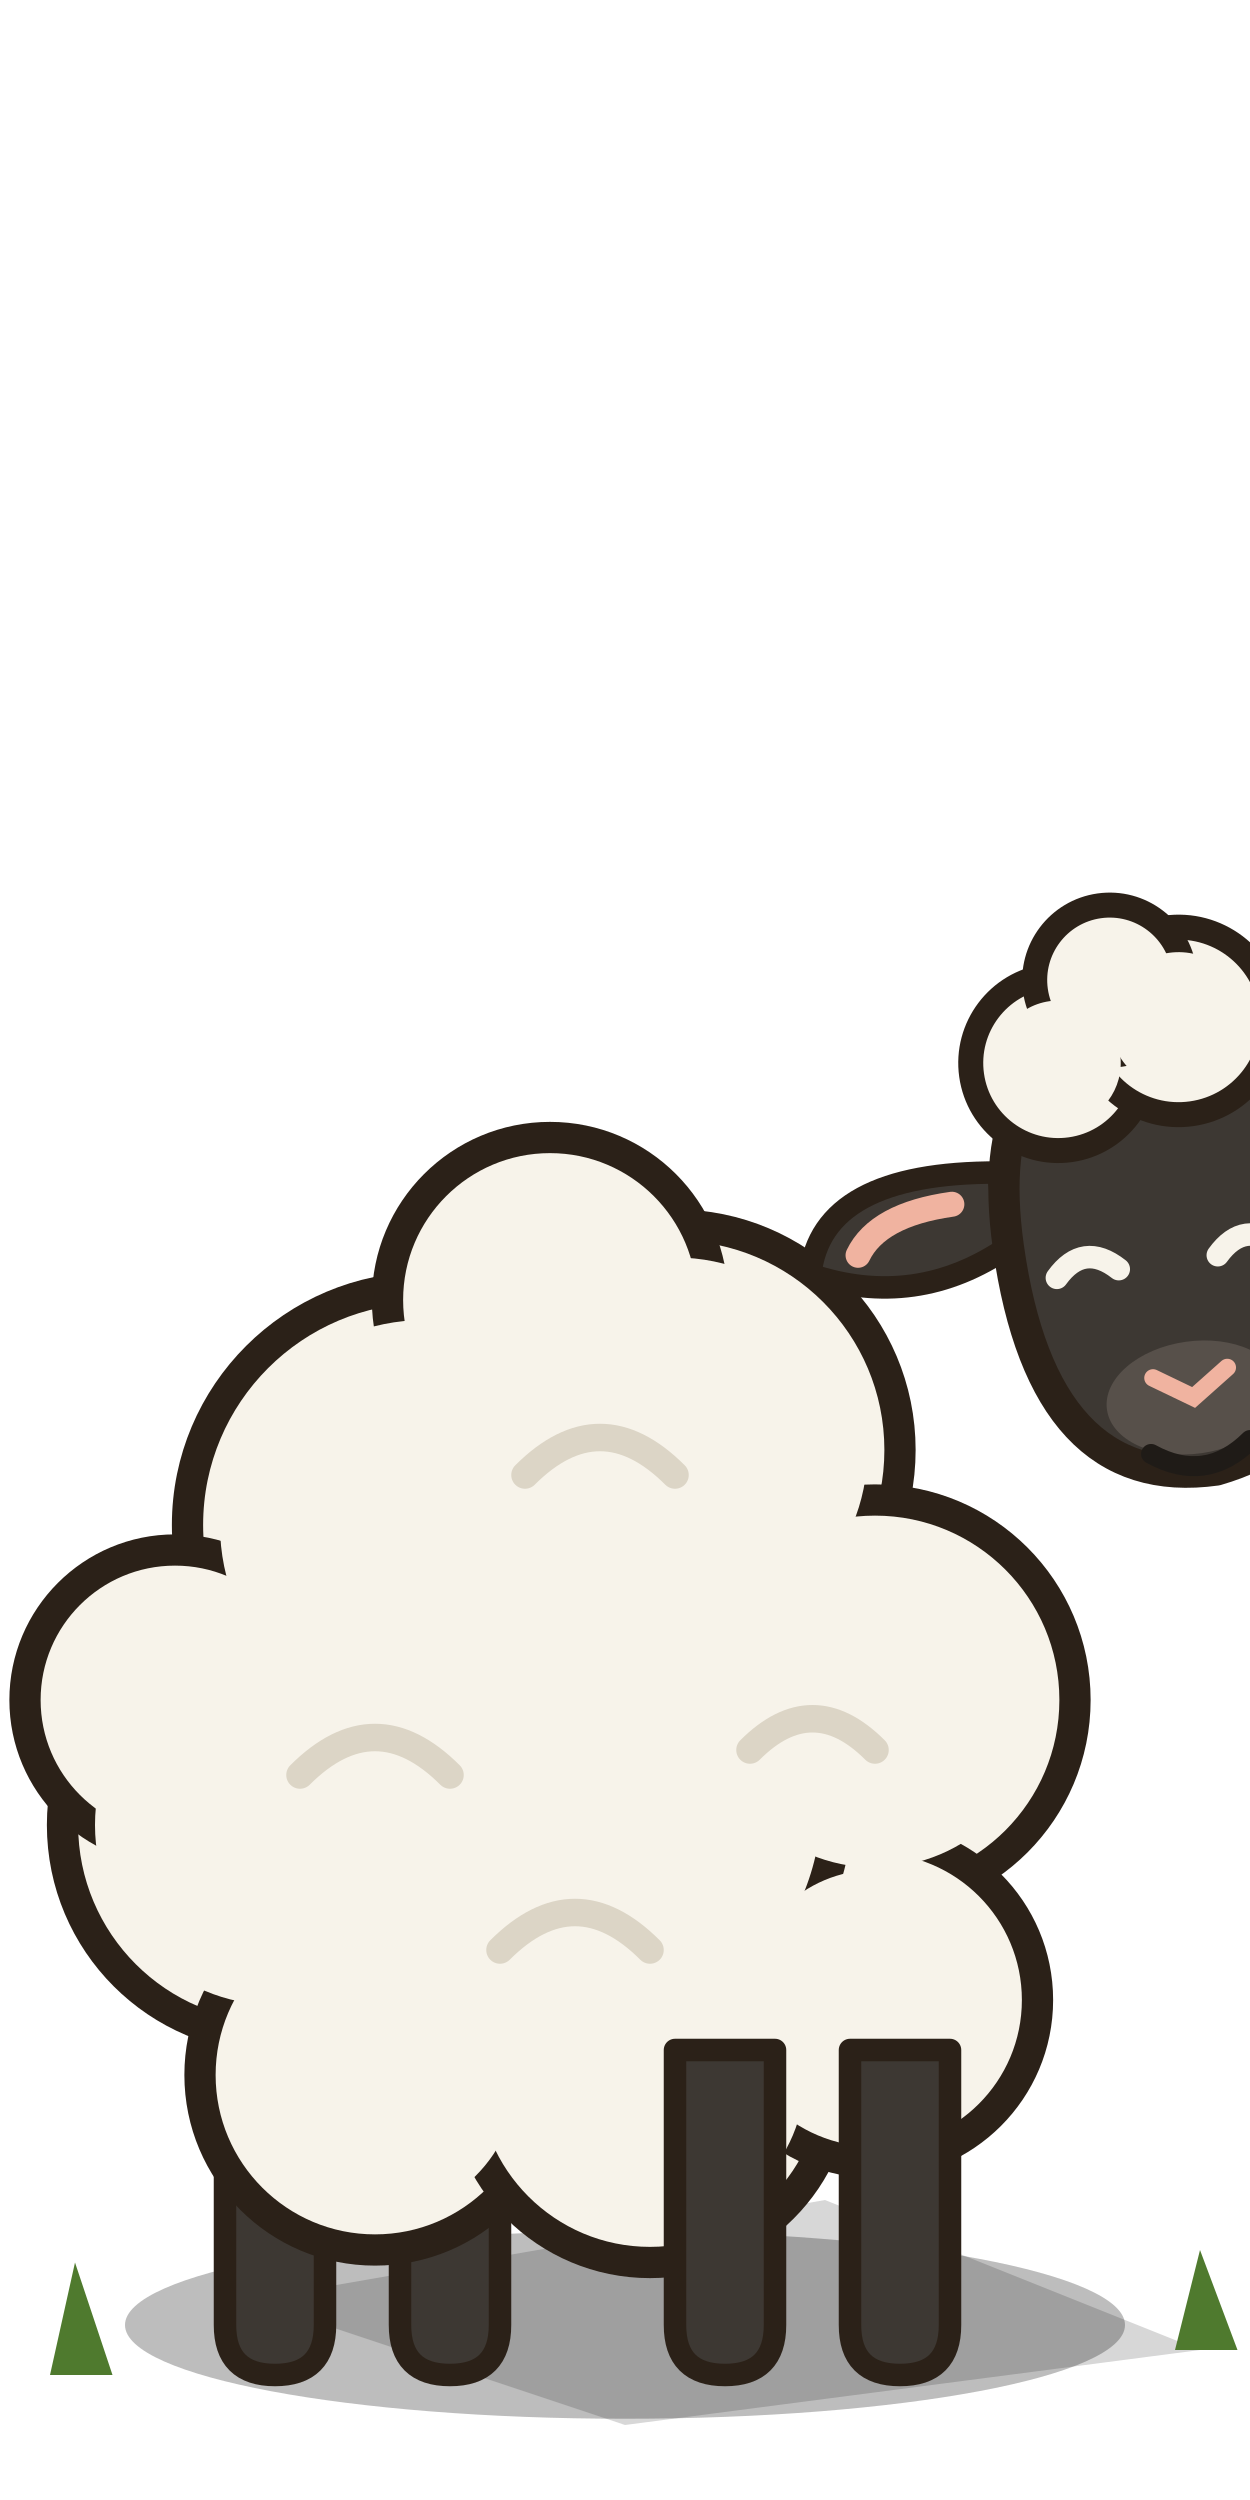
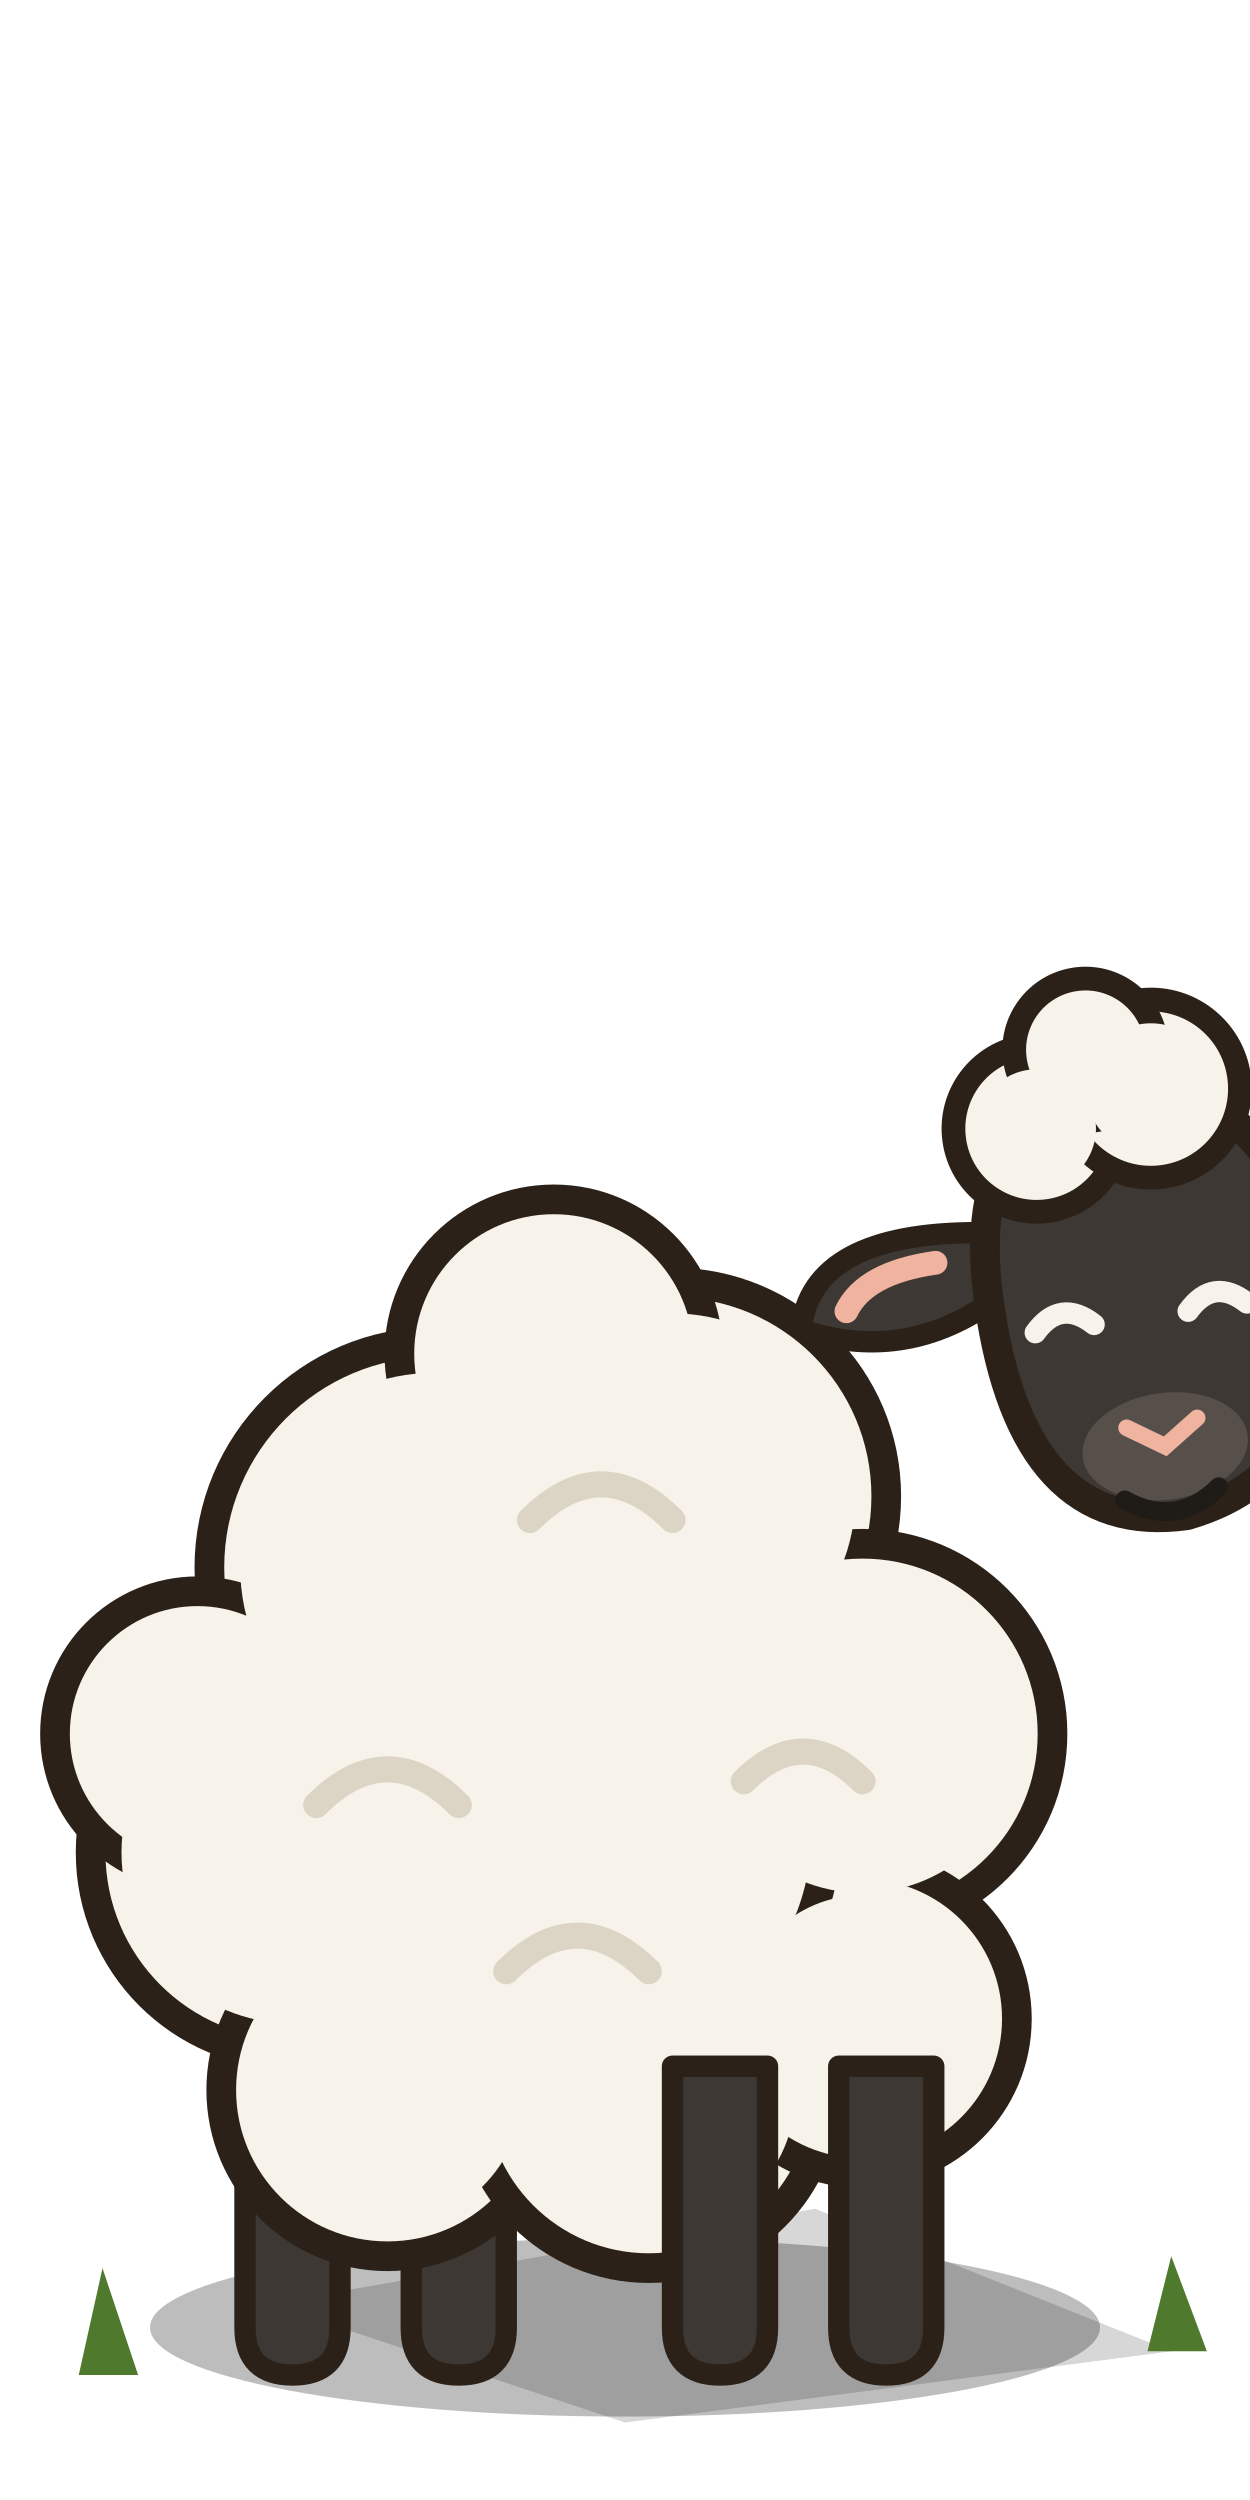
<svg xmlns="http://www.w3.org/2000/svg" width="100" height="200" viewBox="0 0 100 200">
  <defs>
    <style>.o{stroke:#2b2118;stroke-width:2.5;stroke-linejoin:round;stroke-linecap:round}.i{stroke:#2b2118;stroke-width:1.8;stroke-linejoin:round;stroke-linecap:round}.p{transform-box:fill-box}.up{animation:jp .9s ease-out 1}@keyframes jp{30%{transform:translateY(-8px)}60%{transform:translateY(0)}}.wool{transform-origin:50% 100%;animation:sh .12s ease-in-out 6 alternate}@keyframes sh{from{transform:rotate(-2deg) scale(1.04)}to{transform:rotate(2deg) scale(1.04)}}.head{transform-origin:40% 90%;transform:rotate(-8deg)}</style>
  </defs>
-   <path d="M20,184 L66,176 L96,188 L50,194 Z" fill="#000" opacity=".16" />
-   <ellipse cx="50" cy="186" rx="40" ry="7.5" fill="#000" opacity=".26" />
-   <g class="p hl1">
-     <path class="i" d="M18,160 h8 v26 q0,4 -4,4 q-4,0 -4,-4z" fill="#3d3833" />
-   </g>
-   <g class="p hl2">
-     <path class="i" d="M32,162 h8 v24 q0,4 -4,4 q-4,0 -4,-4z" fill="#3d3833" />
-   </g>
-   <g class="up">
-     <g class="p wool">
-       <circle cx="22" cy="146" r="17" fill="#f7f3ea" stroke="#2b2118" stroke-width="2.5" />
-       <circle cx="34" cy="122" r="19" fill="#f7f3ea" stroke="#2b2118" stroke-width="2.5" />
-       <circle cx="54" cy="116" r="18" fill="#f7f3ea" stroke="#2b2118" stroke-width="2.5" />
-       <circle cx="70" cy="136" r="16" fill="#f7f3ea" stroke="#2b2118" stroke-width="2.5" />
-       <circle cx="30" cy="166" r="14" fill="#f7f3ea" stroke="#2b2118" stroke-width="2.5" />
-       <circle cx="52" cy="166" r="15" fill="#f7f3ea" stroke="#2b2118" stroke-width="2.5" />
-       <circle cx="70" cy="160" r="13" fill="#f7f3ea" stroke="#2b2118" stroke-width="2.5" />
-       <circle cx="46" cy="144" r="21" fill="#f7f3ea" stroke="#2b2118" stroke-width="2.5" />
-       <circle cx="14" cy="136" r="12" fill="#f7f3ea" stroke="#2b2118" stroke-width="2.5" />
-       <circle cx="44" cy="104" r="13" fill="#f7f3ea" stroke="#2b2118" stroke-width="2.5" />
-       <circle cx="22" cy="146" r="14.4" fill="#f7f3ea" />
-       <circle cx="34" cy="122" r="16.4" fill="#f7f3ea" />
-       <circle cx="54" cy="116" r="15.4" fill="#f7f3ea" />
-       <circle cx="70" cy="136" r="13.4" fill="#f7f3ea" />
-       <circle cx="30" cy="166" r="11.4" fill="#f7f3ea" />
-       <circle cx="52" cy="166" r="12.4" fill="#f7f3ea" />
-       <circle cx="70" cy="160" r="10.4" fill="#f7f3ea" />
-       <circle cx="46" cy="144" r="18.4" fill="#f7f3ea" />
-       <circle cx="14" cy="136" r="9.4" fill="#f7f3ea" />
-       <circle cx="44" cy="104" r="10.4" fill="#f7f3ea" />
-       <path d="M24,142 q6,-6 12,0 M42,118 q6,-6 12,0 M40,156 q6,-6 12,0 M60,140 q5,-5 10,0" fill="none" stroke="#dcd5c6" stroke-width="2.2" stroke-linecap="round" />
+   <g data-s95="1" transform="translate(50,190) scale(.95) translate(-50,-190)">
+     <path d="M20,184 L66,176 L96,188 L50,194 Z" fill="#000" opacity=".16" />
+     <ellipse cx="50" cy="186" rx="40" ry="7.5" fill="#000" opacity=".26" />
+     <g class="p hl1">
+       <path class="i" d="M18,160 h8 v26 q0,4 -4,4 q-4,0 -4,-4z" fill="#3d3833" />
    </g>
-     <g class="p head">
-       <g transform="translate(0,-6)">
-         <g class="p earL">
-           <path class="i" d="M66,110 q-14,-2 -16,6 q8,4 16,0z" fill="#3d3833" />
-           <path d="M62,112 q-6,0 -8,3" stroke="#f0b3a0" stroke-width="2" fill="none" stroke-linecap="round" />
+     <g class="p hl2">
+       <path class="i" d="M32,162 h8 v24 q0,4 -4,4 q-4,0 -4,-4z" fill="#3d3833" />
+     </g>
+     <g class="up">
+       <g class="p wool">
+         <circle cx="22" cy="146" r="17" fill="#f7f3ea" stroke="#2b2118" stroke-width="2.5" />
+         <circle cx="34" cy="122" r="19" fill="#f7f3ea" stroke="#2b2118" stroke-width="2.5" />
+         <circle cx="54" cy="116" r="18" fill="#f7f3ea" stroke="#2b2118" stroke-width="2.5" />
+         <circle cx="70" cy="136" r="16" fill="#f7f3ea" stroke="#2b2118" stroke-width="2.5" />
+         <circle cx="30" cy="166" r="14" fill="#f7f3ea" stroke="#2b2118" stroke-width="2.5" />
+         <circle cx="52" cy="166" r="15" fill="#f7f3ea" stroke="#2b2118" stroke-width="2.5" />
+         <circle cx="70" cy="160" r="13" fill="#f7f3ea" stroke="#2b2118" stroke-width="2.5" />
+         <circle cx="46" cy="144" r="21" fill="#f7f3ea" stroke="#2b2118" stroke-width="2.5" />
+         <circle cx="14" cy="136" r="12" fill="#f7f3ea" stroke="#2b2118" stroke-width="2.5" />
+         <circle cx="44" cy="104" r="13" fill="#f7f3ea" stroke="#2b2118" stroke-width="2.5" />
+         <circle cx="22" cy="146" r="14.4" fill="#f7f3ea" />
+         <circle cx="34" cy="122" r="16.4" fill="#f7f3ea" />
+         <circle cx="54" cy="116" r="15.4" fill="#f7f3ea" />
+         <circle cx="70" cy="136" r="13.4" fill="#f7f3ea" />
+         <circle cx="30" cy="166" r="11.4" fill="#f7f3ea" />
+         <circle cx="52" cy="166" r="12.4" fill="#f7f3ea" />
+         <circle cx="70" cy="160" r="10.4" fill="#f7f3ea" />
+         <circle cx="46" cy="144" r="18.4" fill="#f7f3ea" />
+         <circle cx="14" cy="136" r="9.4" fill="#f7f3ea" />
+         <circle cx="44" cy="104" r="10.4" fill="#f7f3ea" />
+         <path d="M24,142 q6,-6 12,0 M42,118 q6,-6 12,0 M40,156 q6,-6 12,0 M60,140 q5,-5 10,0" fill="none" stroke="#dcd5c6" stroke-width="2.2" stroke-linecap="round" />
+       </g>
+       <g class="p head">
+         <g transform="translate(0,-6)">
+           <g class="p earL">
+             <path class="i" d="M66,110 q-14,-2 -16,6 q8,4 16,0z" fill="#3d3833" />
+             <path d="M62,112 q-6,0 -8,3" stroke="#f0b3a0" stroke-width="2" fill="none" stroke-linecap="round" />
+           </g>
+           <g class="p earR">
+             <path class="i" d="M90,108 q8,-3 9,4 q-4,4 -9,1z" fill="#3d3833" />
+           </g>
+           <path class="o" d="M66,116 q0,-16 12,-16 q14,0 15,16 q1,18 -13,20 q-14,0 -14,-20z" fill="#3d3833" />
+           <ellipse cx="79" cy="130" rx="7" ry="4.5" fill="#57504a" />
+           <path d="M76,128 l3,2 l3,-2" fill="none" stroke="#f0b3a0" stroke-width="1.4" stroke-linecap="round" />
+           <g class="p jaw">
+             <path d="M75,134 q4,3 8,0" fill="none" stroke="#1f1b17" stroke-width="1.6" stroke-linecap="round" />
+           </g>
+           <path d="M69.5,119 q2.5,-2.6 5,0 M82.5,119 q2.5,-2.6 5,0" fill="none" stroke="#f7f3ea" stroke-width="1.8" stroke-linecap="round" />
+           <circle cx="72" cy="102" r="7" fill="#f7f3ea" stroke="#2b2118" stroke-width="2" />
+           <circle cx="82" cy="100" r="7.5" fill="#f7f3ea" stroke="#2b2118" stroke-width="2" />
+           <circle cx="77" cy="96" r="6" fill="#f7f3ea" stroke="#2b2118" stroke-width="2" />
+           <circle cx="72" cy="102" r="5" fill="#f7f3ea" />
+           <circle cx="82" cy="100" r="5.5" fill="#f7f3ea" />
+           <circle cx="77" cy="96" r="4" fill="#f7f3ea" />
        </g>
-         <g class="p earR">
-           <path class="i" d="M90,108 q8,-3 9,4 q-4,4 -9,1z" fill="#3d3833" />
-         </g>
-         <path class="o" d="M66,116 q0,-16 12,-16 q14,0 15,16 q1,18 -13,20 q-14,0 -14,-20z" fill="#3d3833" />
-         <ellipse cx="79" cy="130" rx="7" ry="4.5" fill="#57504a" />
-         <path d="M76,128 l3,2 l3,-2" fill="none" stroke="#f0b3a0" stroke-width="1.4" stroke-linecap="round" />
-         <g class="p jaw">
-           <path d="M75,134 q4,3 8,0" fill="none" stroke="#1f1b17" stroke-width="1.6" stroke-linecap="round" />
-         </g>
-         <path d="M69.5,119 q2.5,-2.6 5,0 M82.5,119 q2.5,-2.6 5,0" fill="none" stroke="#f7f3ea" stroke-width="1.8" stroke-linecap="round" />
-         <circle cx="72" cy="102" r="7" fill="#f7f3ea" stroke="#2b2118" stroke-width="2" />
-         <circle cx="82" cy="100" r="7.5" fill="#f7f3ea" stroke="#2b2118" stroke-width="2" />
-         <circle cx="77" cy="96" r="6" fill="#f7f3ea" stroke="#2b2118" stroke-width="2" />
-         <circle cx="72" cy="102" r="5" fill="#f7f3ea" />
-         <circle cx="82" cy="100" r="5.5" fill="#f7f3ea" />
-         <circle cx="77" cy="96" r="4" fill="#f7f3ea" />
      </g>
    </g>
-   </g>
-   <g class="p fl1">
-     <path class="i" d="M54,164 h8 v22 q0,4 -4,4 q-4,0 -4,-4z" fill="#3d3833" />
-   </g>
-   <g class="p fl2">
-     <path class="i" d="M68,164 h8 v22 q0,4 -4,4 q-4,0 -4,-4z" fill="#3d3833" />
-   </g>
-   <g fill="#4f7a2e">
-     <path d="M4,190 l2,-9 l3,9z M94,188 l2,-8 l3,8z" />
+     <g class="p fl1">
+       <path class="i" d="M54,164 h8 v22 q0,4 -4,4 q-4,0 -4,-4z" fill="#3d3833" />
+     </g>
+     <g class="p fl2">
+       <path class="i" d="M68,164 h8 v22 q0,4 -4,4 q-4,0 -4,-4z" fill="#3d3833" />
+     </g>
+     <g fill="#4f7a2e">
+       <path d="M4,190 l2,-9 l3,9z M94,188 l2,-8 l3,8z" />
+     </g>
  </g>
</svg>
